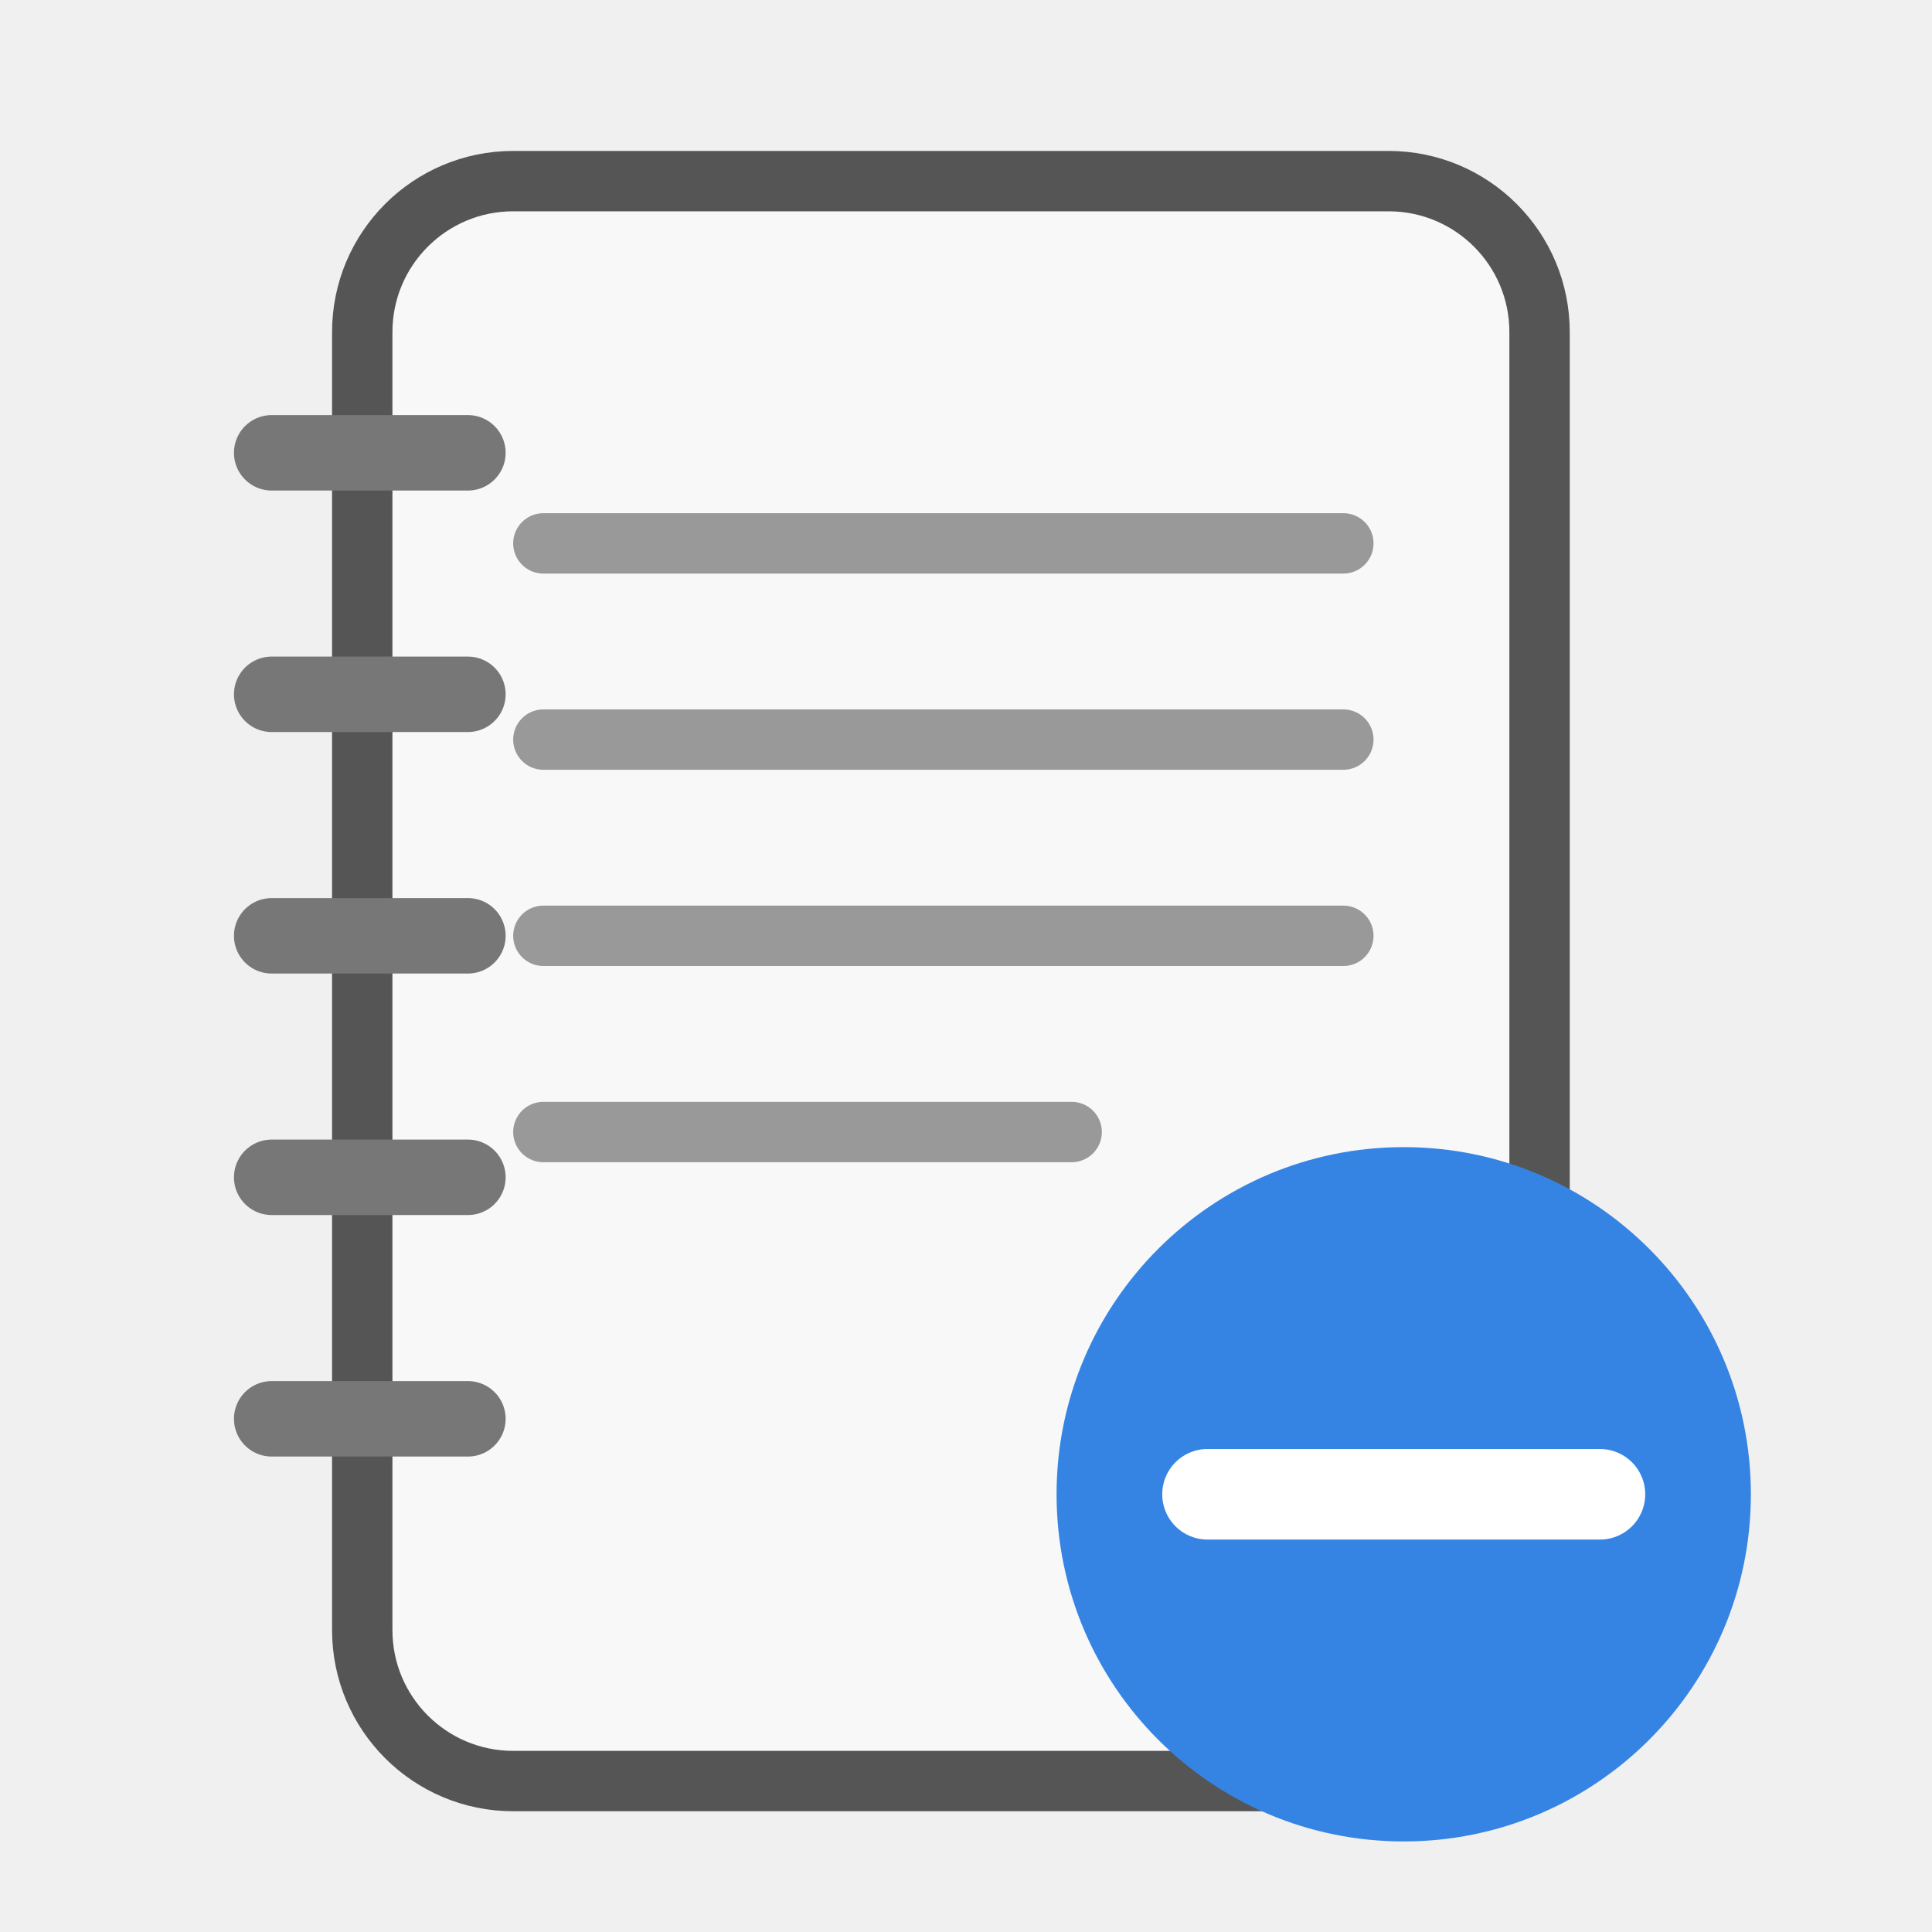
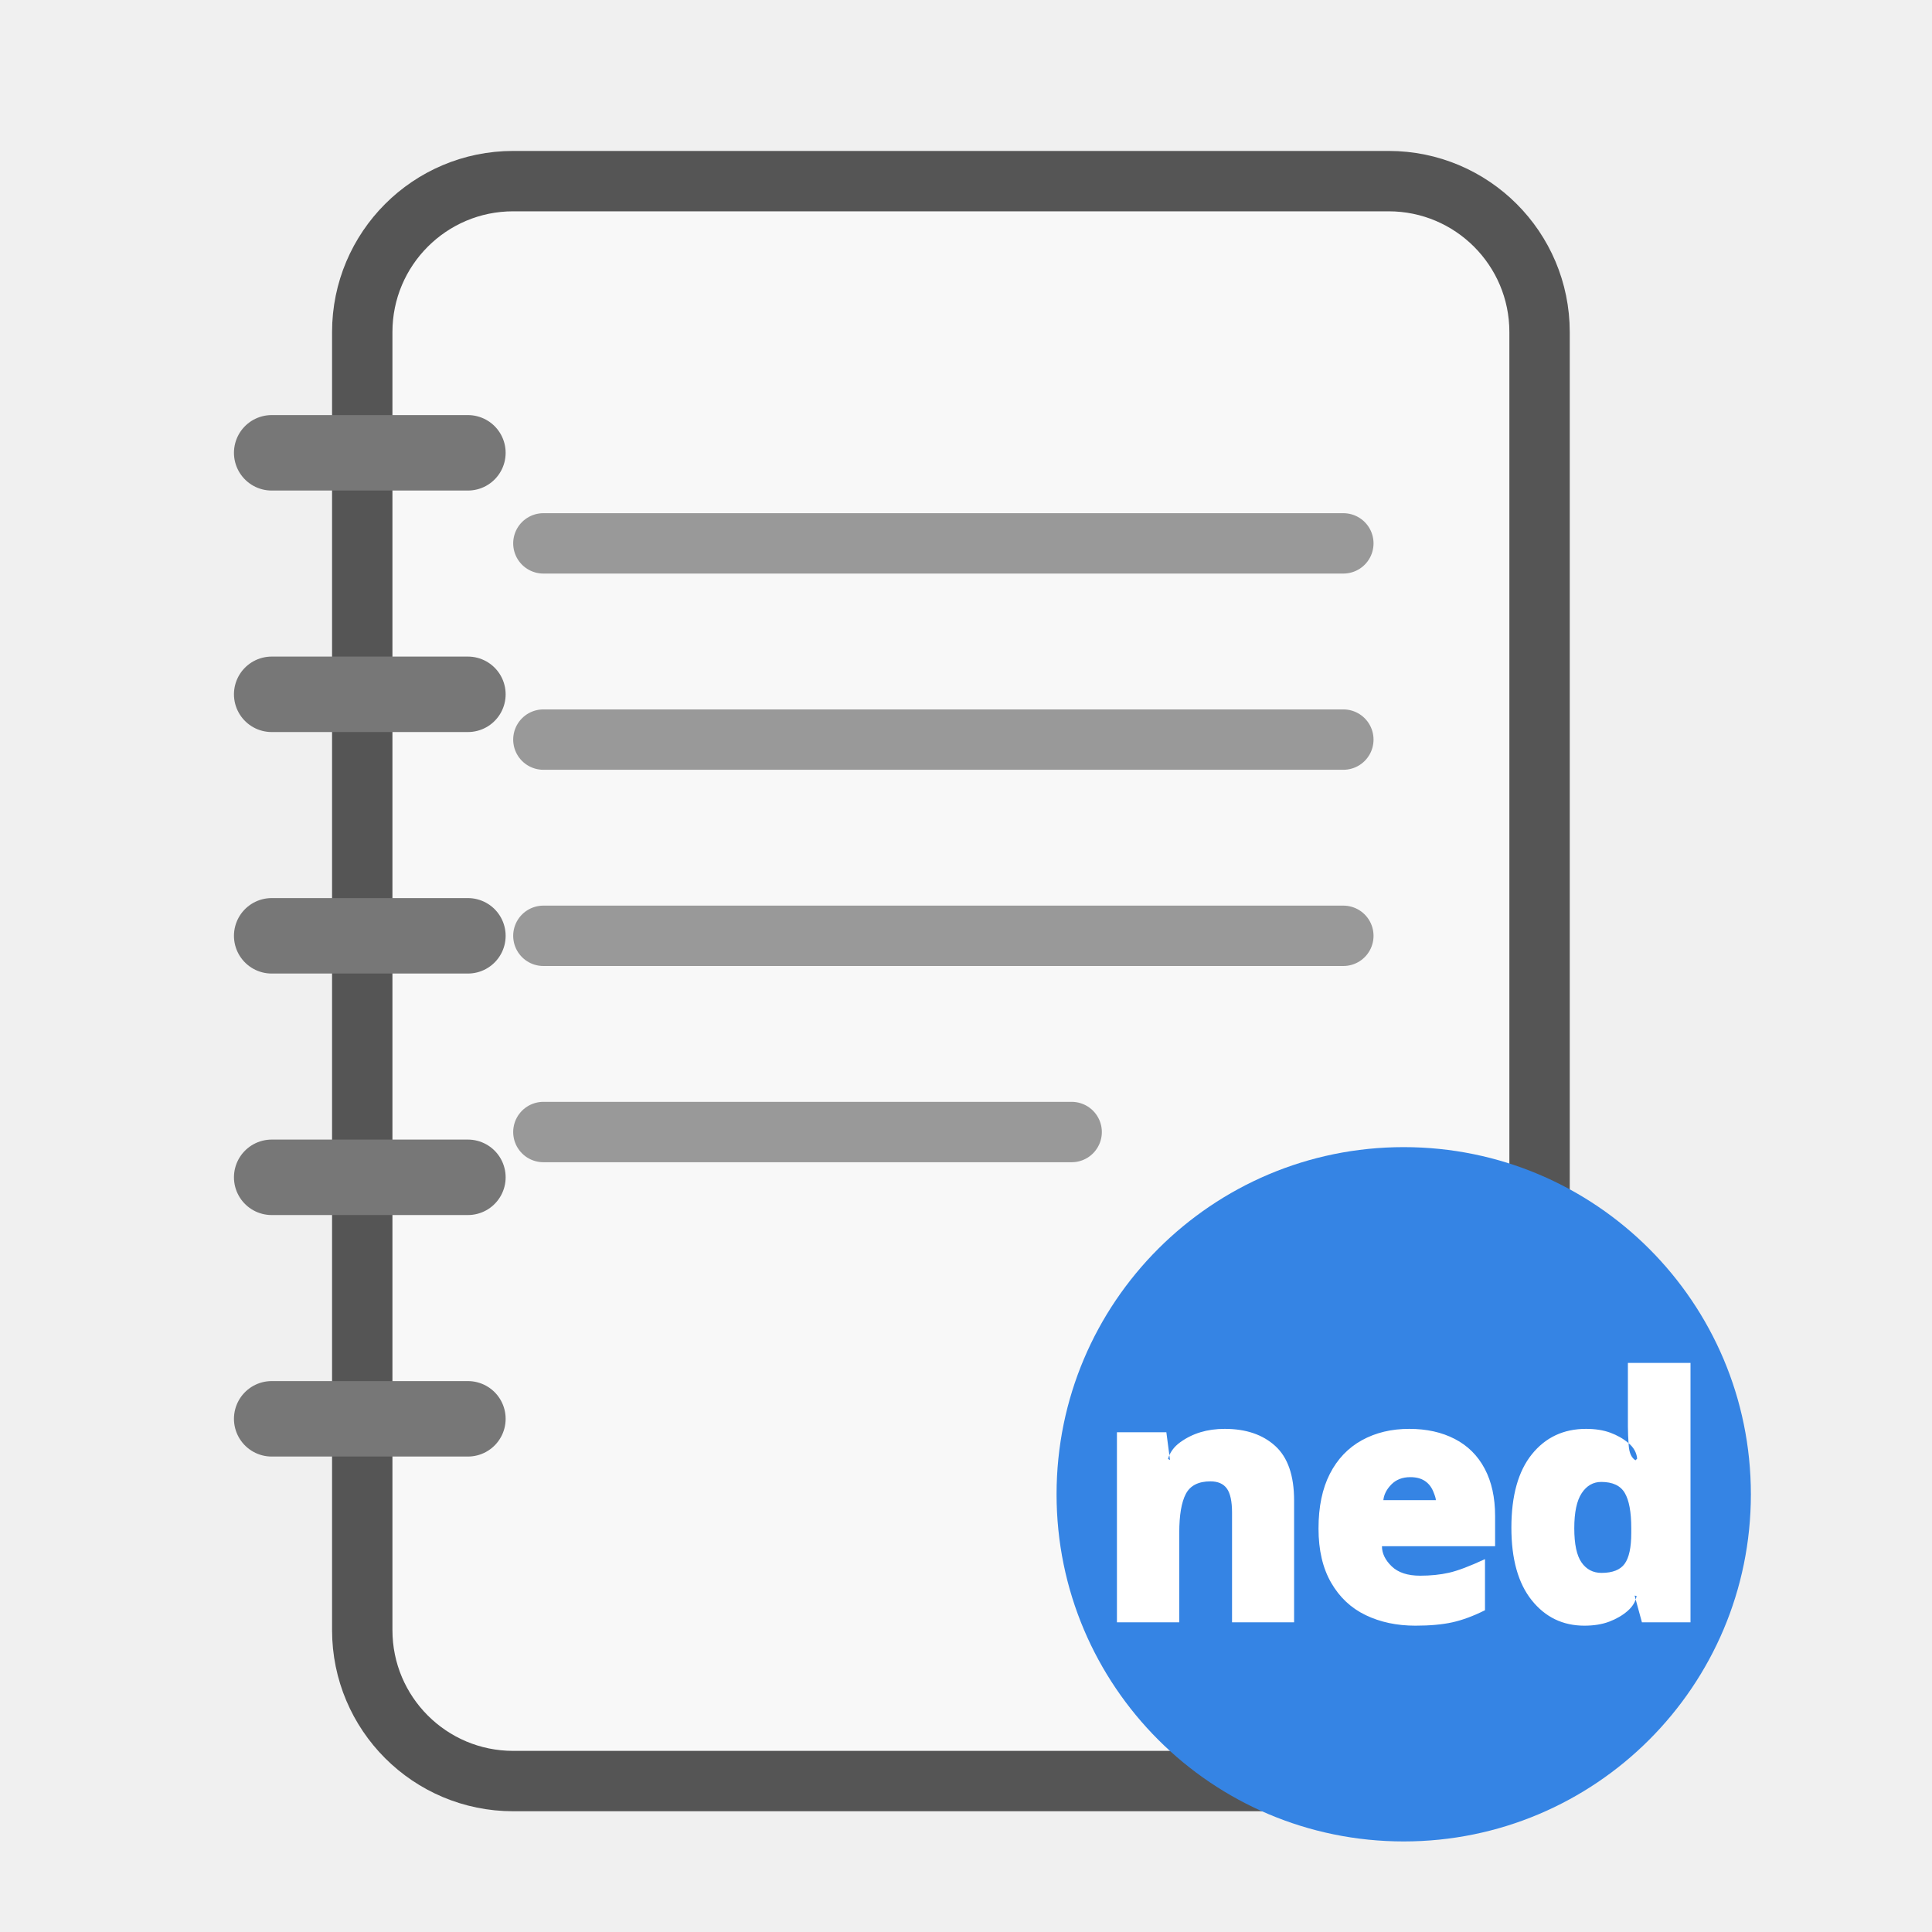
<svg xmlns="http://www.w3.org/2000/svg" width="128" height="128" viewBox="0 0 128 128">
  <rect x="24" y="12" width="78" height="106" rx="10" fill="#f8f8f8" stroke="#555" stroke-width="4" />
  <path d="M36 36h53M36 49h53M36 62h53M36 75h35" fill="none" stroke="#999" stroke-width="4" stroke-linecap="round" />
  <path d="M18 30h13M18 46h13M18 62h13M18 78h13M18 94h13" stroke="#777" stroke-width="5" stroke-linecap="round" />
  <circle cx="93" cy="99" r="23" fill="#3584e4" />
-   <path d="M80 99h26" stroke="white" stroke-width="6" stroke-linecap="round" />
+   <path aria-label="ned" fill="white" fill-rule="evenodd" d="M81.142,94.666 C82.544,94.666 83.660,95.044 84.490,95.801 C85.321,96.557 85.737,97.760 85.737,99.409 L85.737,107.482 L81.626,107.482 L81.626,100.228 C81.626,99.471 81.511,98.935 81.282,98.619 C81.053,98.302 80.690,98.144 80.194,98.144 C79.400,98.144 78.858,98.420 78.566,98.972 C78.275,99.524 78.129,100.383 78.129,101.548 L78.129,107.482 L74.000,107.482 L74.000,94.889 L77.274,94.889 L77.515,96.731 L77.385,96.656 C77.509,96.222 77.776,95.857 78.185,95.559 C78.594,95.261 79.044,95.038 79.534,94.889 C80.023,94.741 80.560,94.666 81.142,94.666 M93.363,94.666 C94.516,94.666 95.523,94.889 96.385,95.336 C97.247,95.782 97.907,96.439 98.366,97.307 C98.825,98.175 99.054,99.217 99.054,100.432 L99.054,102.441 L91.558,102.441 C91.558,102.912 91.772,103.356 92.200,103.771 C92.628,104.186 93.257,104.394 94.088,104.394 C94.783,104.394 95.418,104.329 95.995,104.199 C96.571,104.069 97.368,103.768 98.385,103.297 L98.385,106.682 C97.616,107.066 96.897,107.333 96.227,107.482 C95.558,107.630 94.739,107.705 93.772,107.705 C92.544,107.705 91.447,107.472 90.480,107.007 C89.512,106.542 88.750,105.826 88.192,104.859 C87.634,103.892 87.355,102.695 87.355,101.269 C87.355,99.831 87.606,98.622 88.108,97.642 C88.610,96.663 89.317,95.922 90.229,95.419 C91.140,94.917 92.185,94.666 93.363,94.666 M93.437,97.865 C92.916,97.865 92.498,98.027 92.182,98.349 C91.865,98.671 91.689,99.019 91.651,99.391 L95.130,99.391 C95.130,99.279 95.068,99.078 94.944,98.786 C94.820,98.495 94.634,98.268 94.386,98.107 C94.138,97.946 93.822,97.865 93.437,97.865 M104.969,107.705 C103.543,107.705 102.381,107.144 101.482,106.022 C100.583,104.899 100.133,103.297 100.133,101.213 C100.133,99.093 100.586,97.472 101.491,96.349 C102.396,95.227 103.593,94.666 105.081,94.666 C105.688,94.666 106.222,94.750 106.680,94.917 C107.139,95.085 107.542,95.314 107.889,95.605 C108.237,95.897 108.429,96.241 108.466,96.638 L108.354,96.749 C108.094,96.588 107.945,96.269 107.908,95.791 C107.871,95.314 107.852,94.877 107.852,94.480 L107.852,90.295 L112.000,90.295 L112.000,107.482 L108.782,107.482 L108.299,105.715 L108.429,105.733 C108.367,106.105 108.168,106.437 107.834,106.728 C107.499,107.020 107.096,107.255 106.625,107.435 C106.153,107.615 105.602,107.705 104.969,107.705 M106.104,104.208 C106.835,104.208 107.347,104.007 107.638,103.604 C107.930,103.201 108.075,102.522 108.075,101.567 L108.075,101.232 C108.075,100.178 107.933,99.406 107.648,98.916 C107.362,98.426 106.842,98.182 106.085,98.182 C105.552,98.182 105.121,98.430 104.792,98.926 C104.464,99.422 104.300,100.197 104.300,101.251 C104.300,102.305 104.461,103.061 104.783,103.520 C105.106,103.979 105.546,104.208 106.104,104.208" />
</svg>
